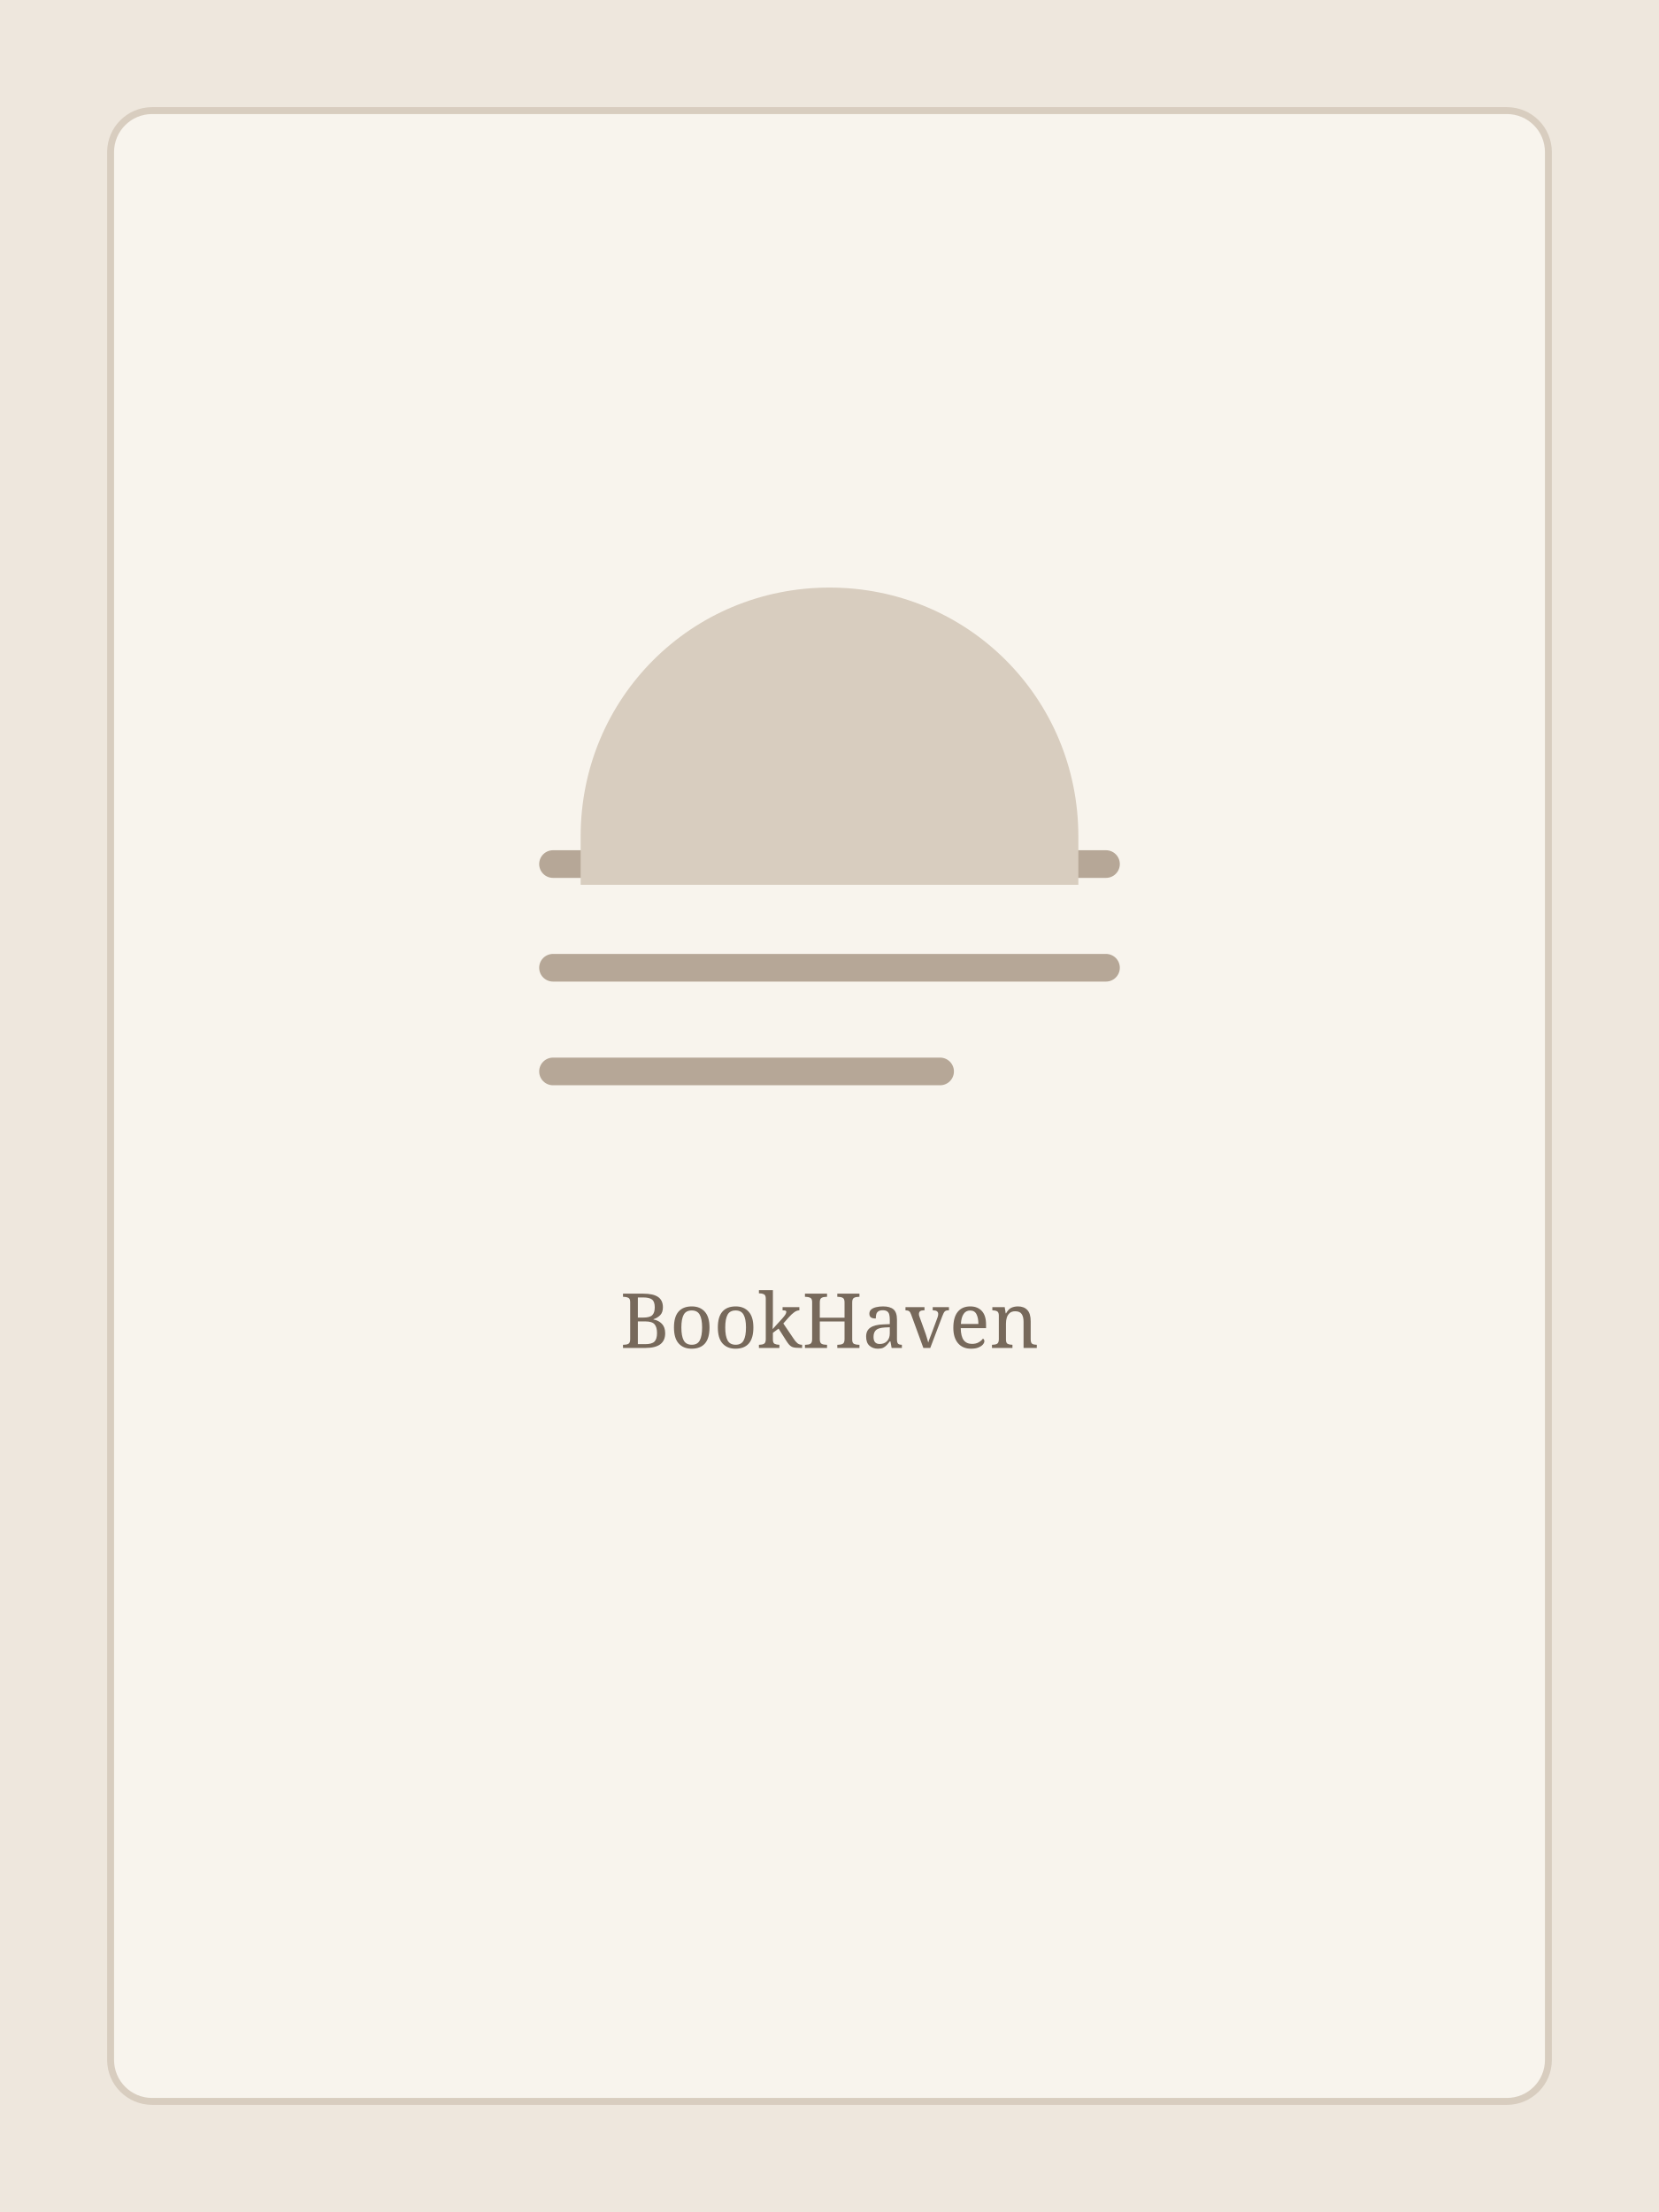
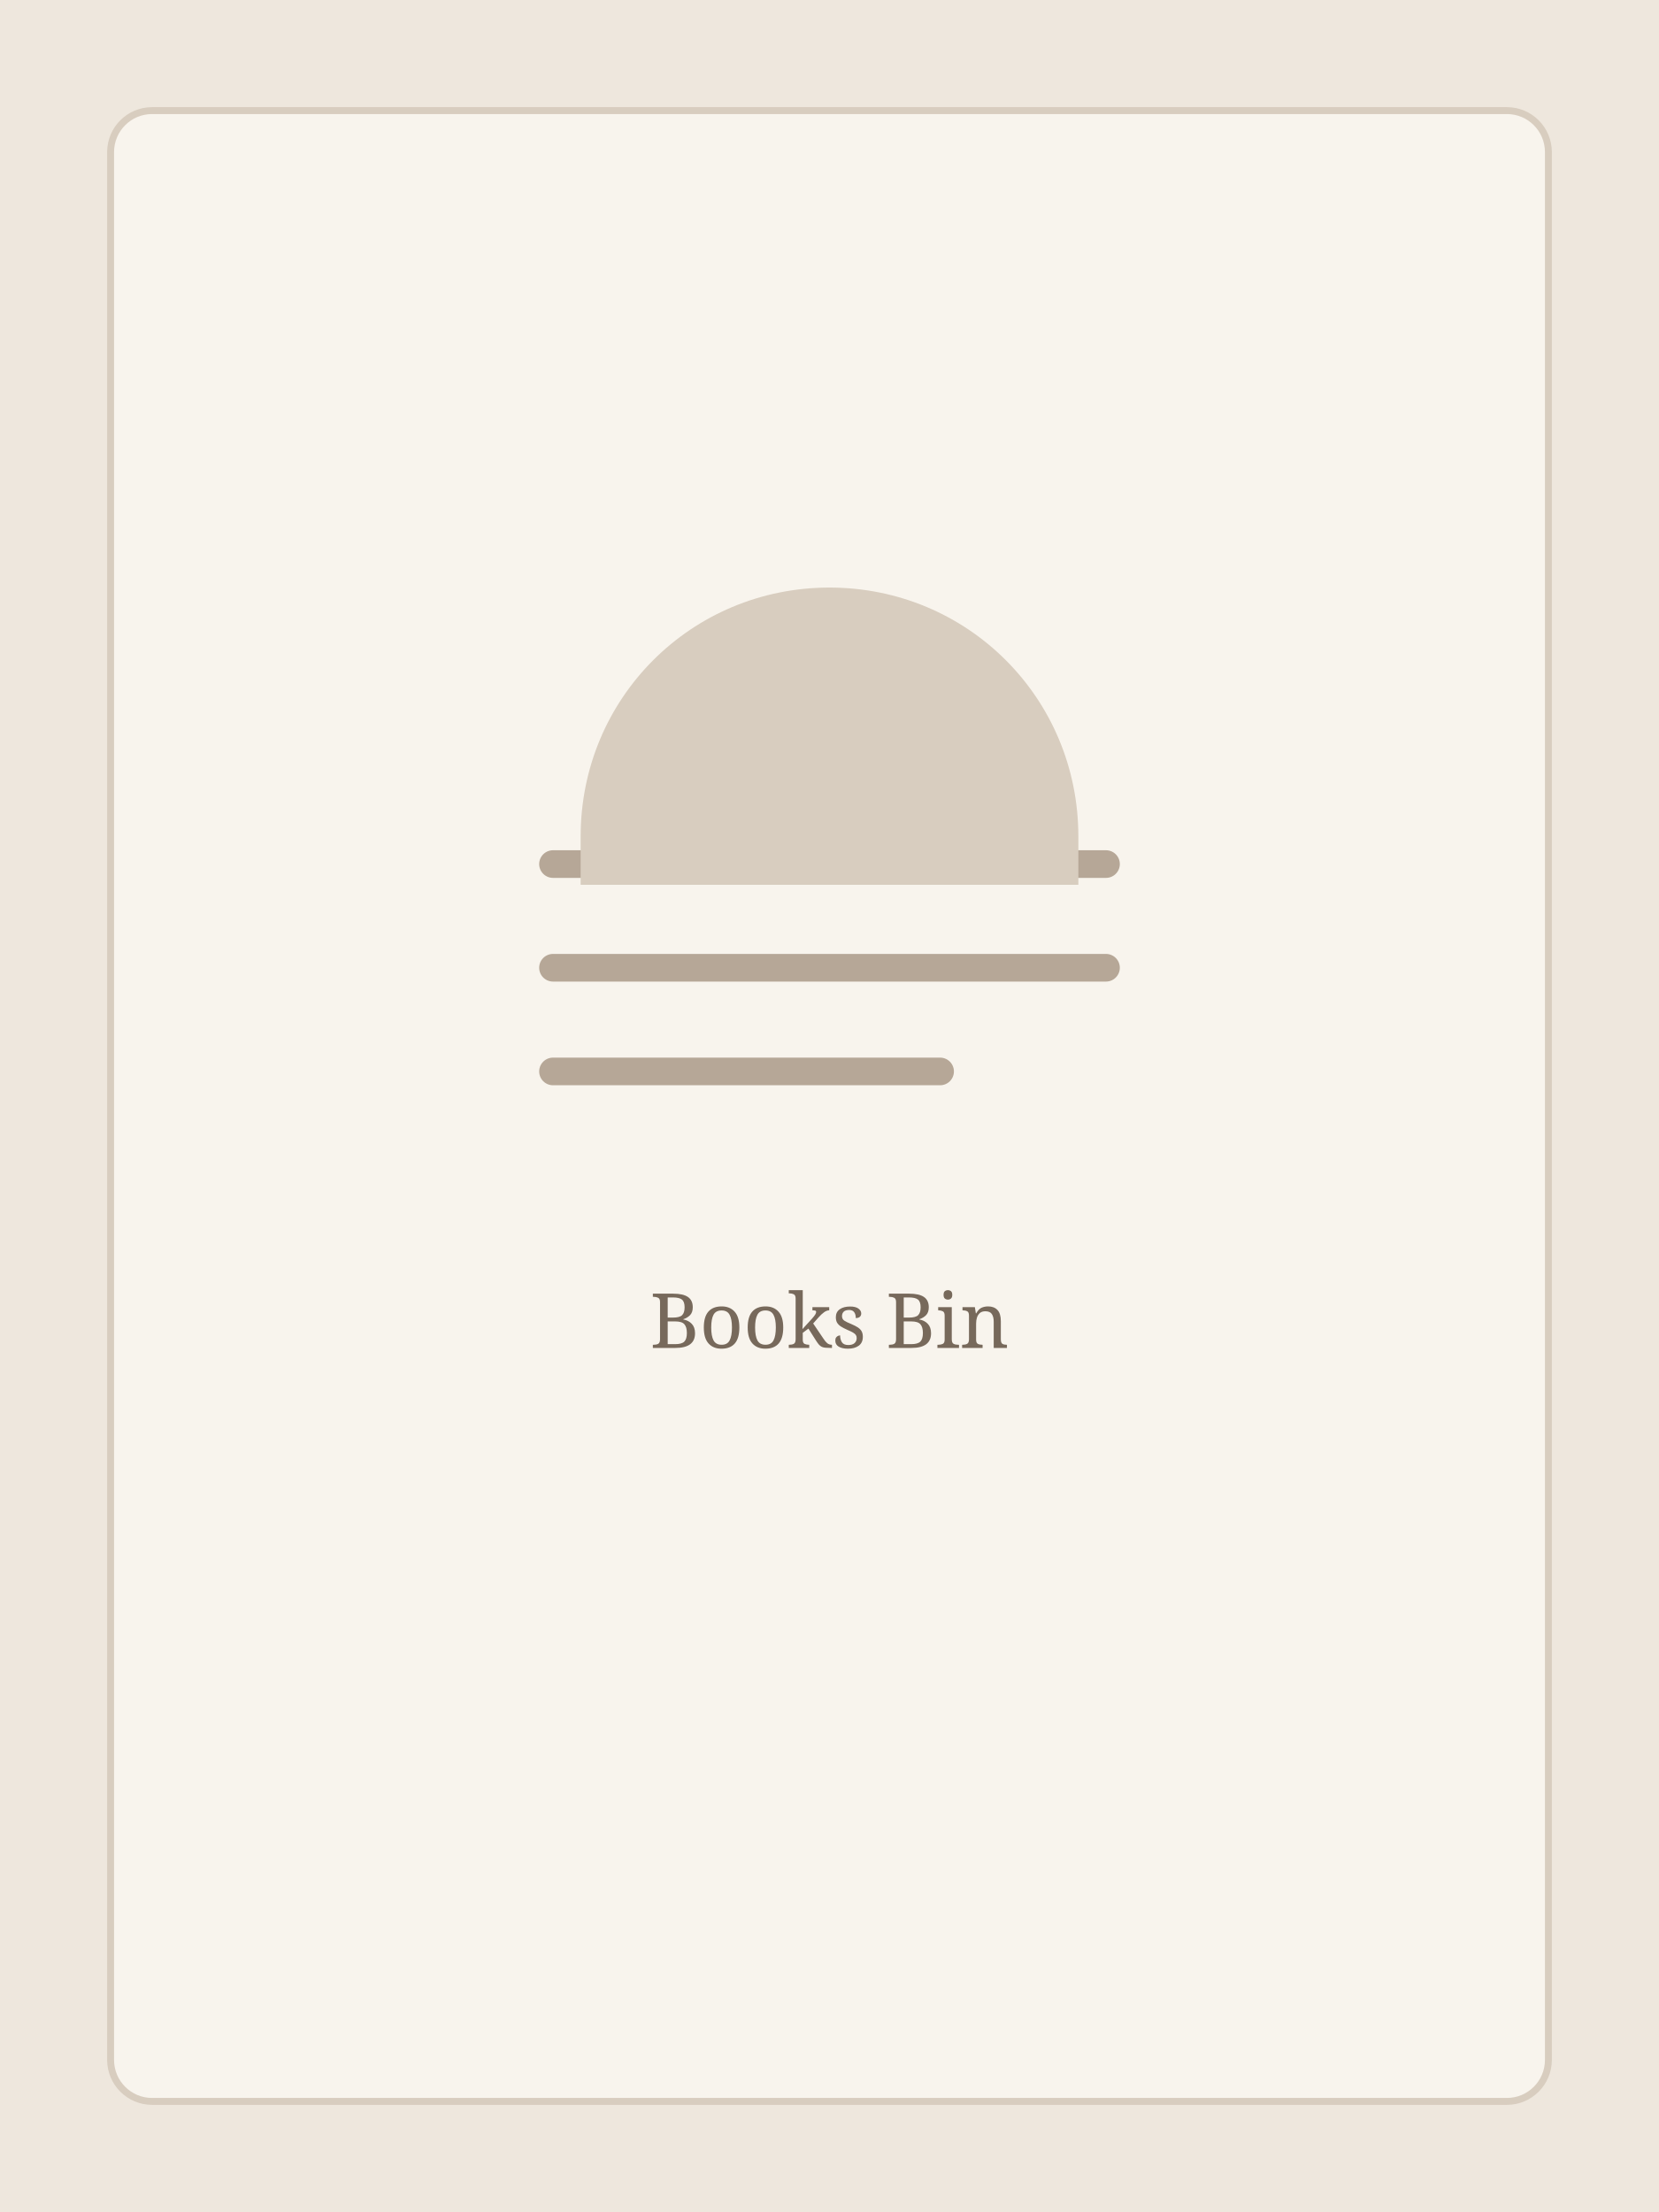
<svg xmlns="http://www.w3.org/2000/svg" width="480" height="640" viewBox="0 0 480 640" role="img" aria-label="Book cover placeholder">
  <rect width="480" height="640" fill="#eee7dd" />
  <rect x="32" y="32" width="416" height="576" rx="12" fill="#f8f4ed" stroke="#d8cdbf" stroke-width="2" />
  <path d="M160 250h160M160 280h160M160 310h112" stroke="#b6a797" stroke-width="8" stroke-linecap="round" />
  <path d="M240 170c-40 0-72 32-72 72v14h144v-14c0-40-32-72-72-72Z" fill="#d8cdbf" />
-   <text x="240" y="390" fill="#77695b" font-family="Georgia,serif" font-size="22" text-anchor="middle">BookHaven</text>
+   <text x="240" y="390" fill="#77695b" font-family="Georgia,serif" font-size="22" text-anchor="middle">Books Bin</text>
</svg>
